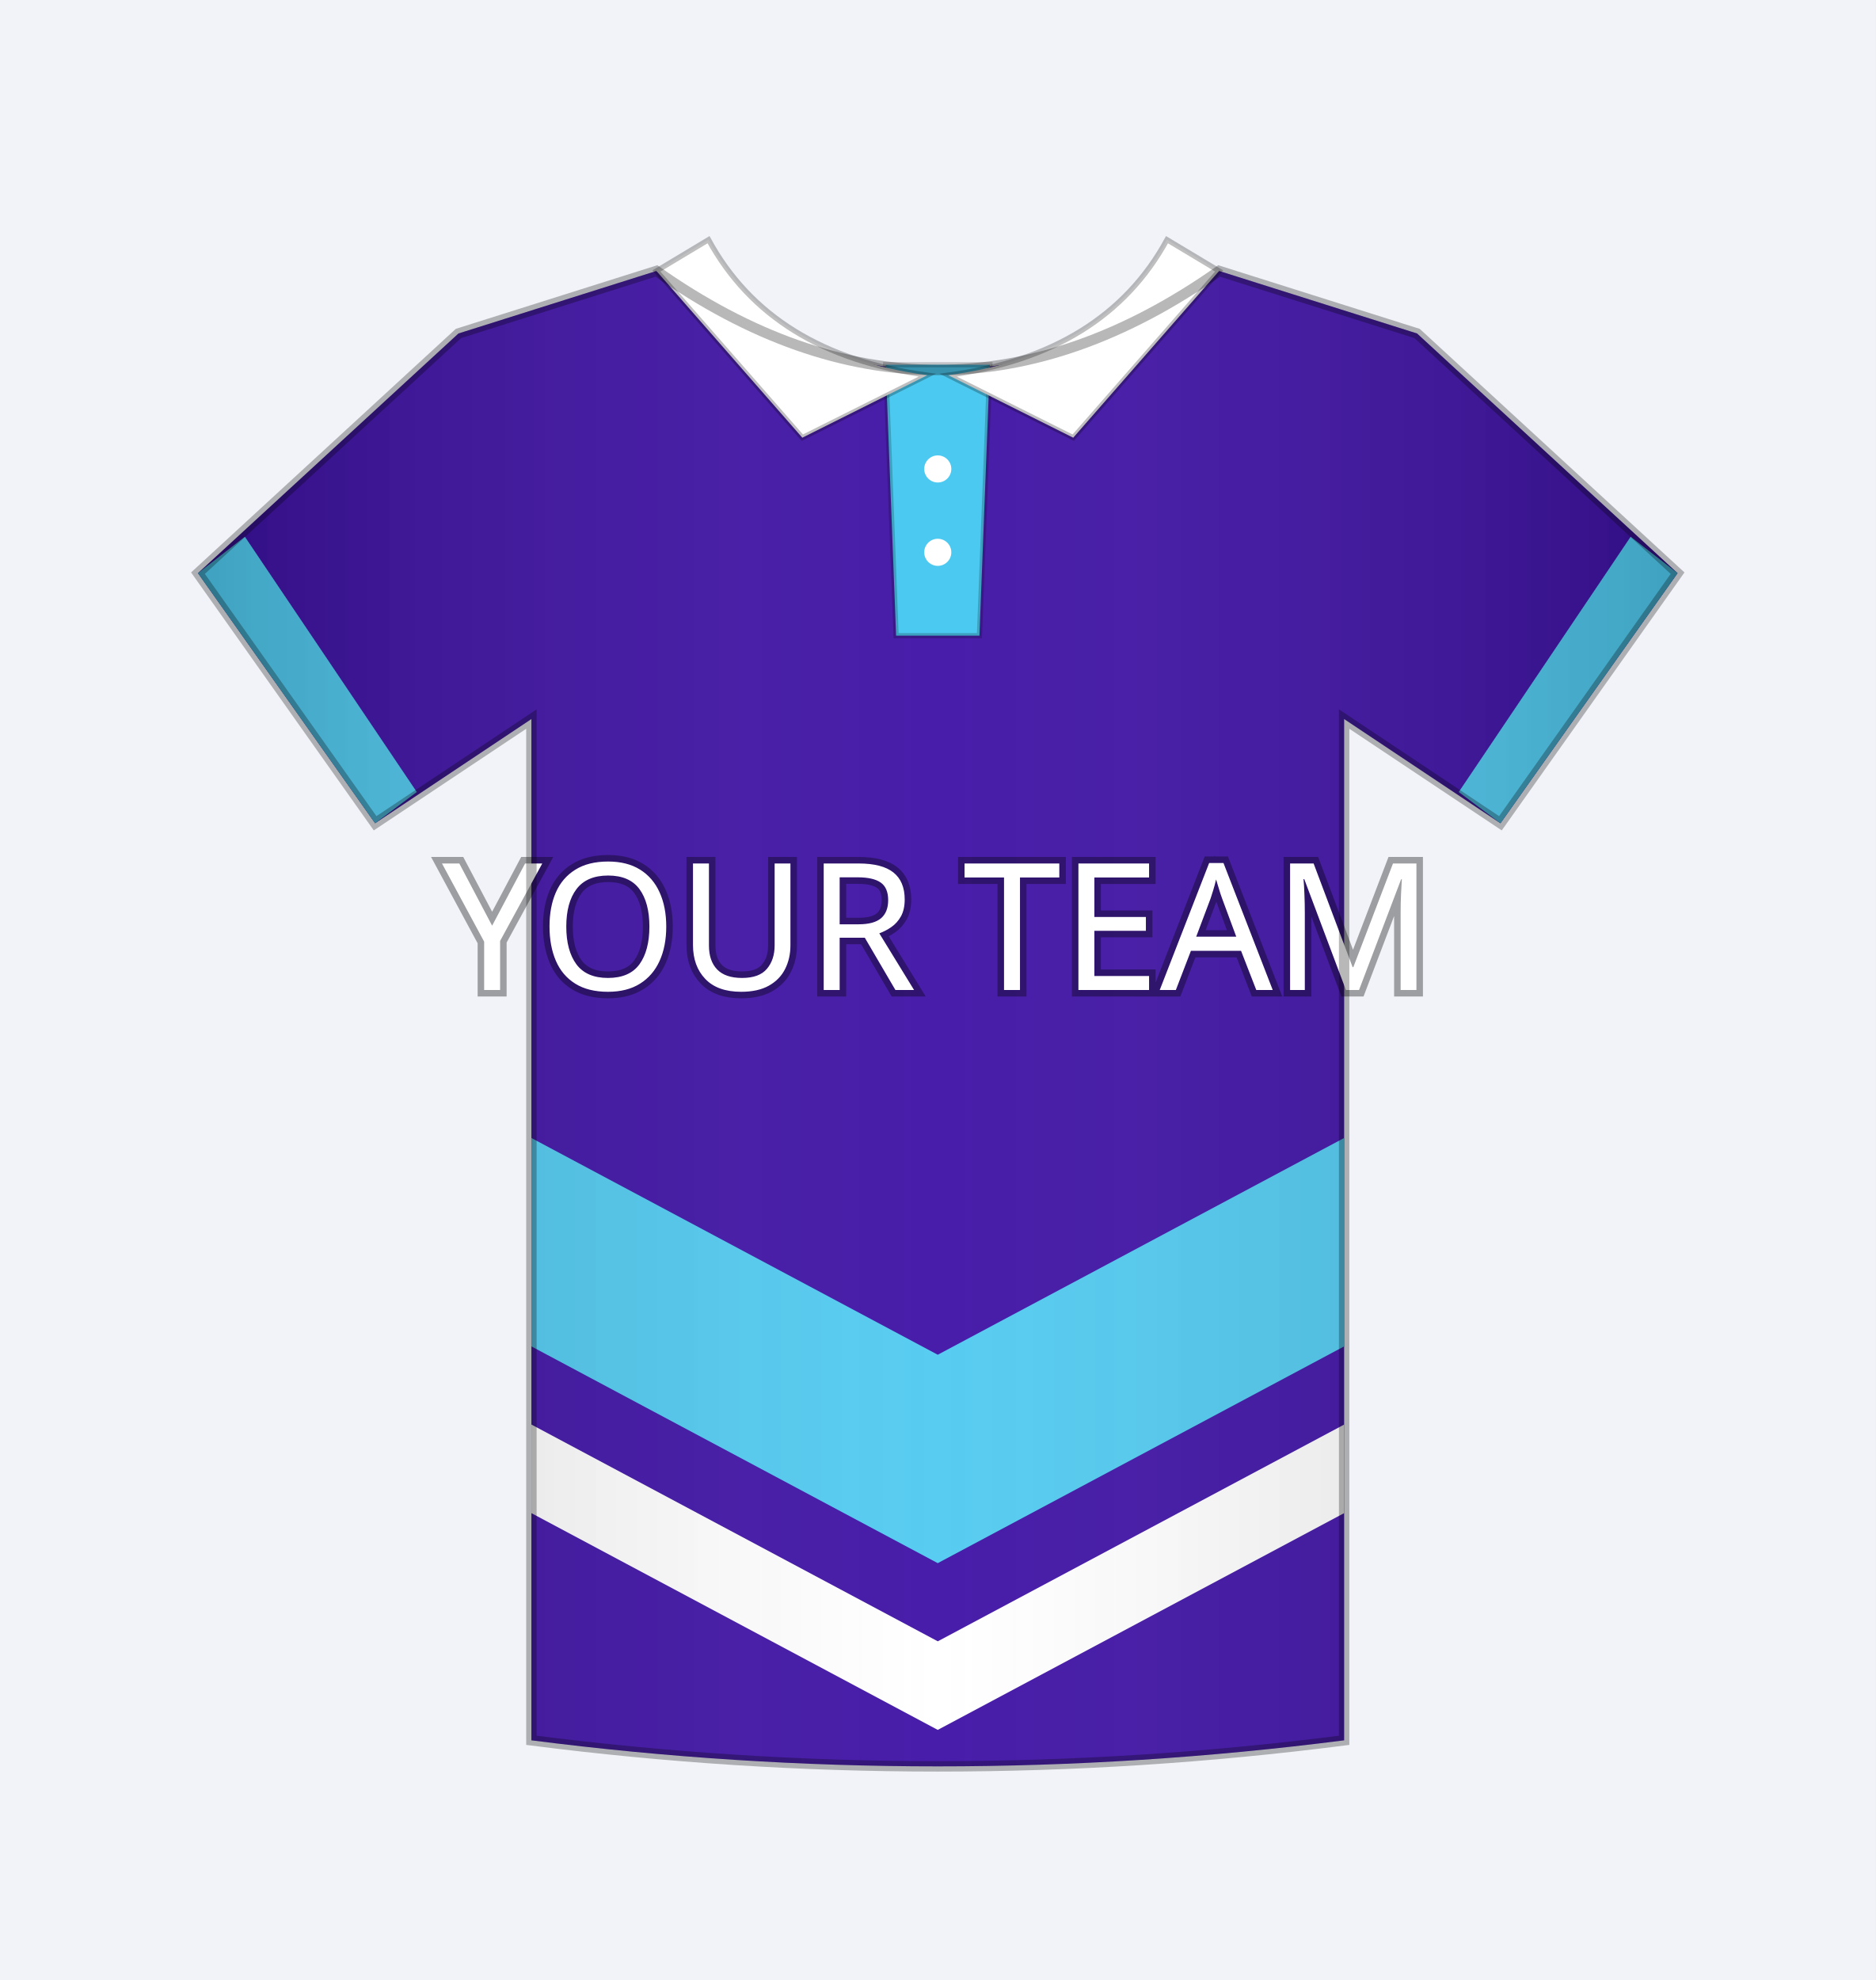
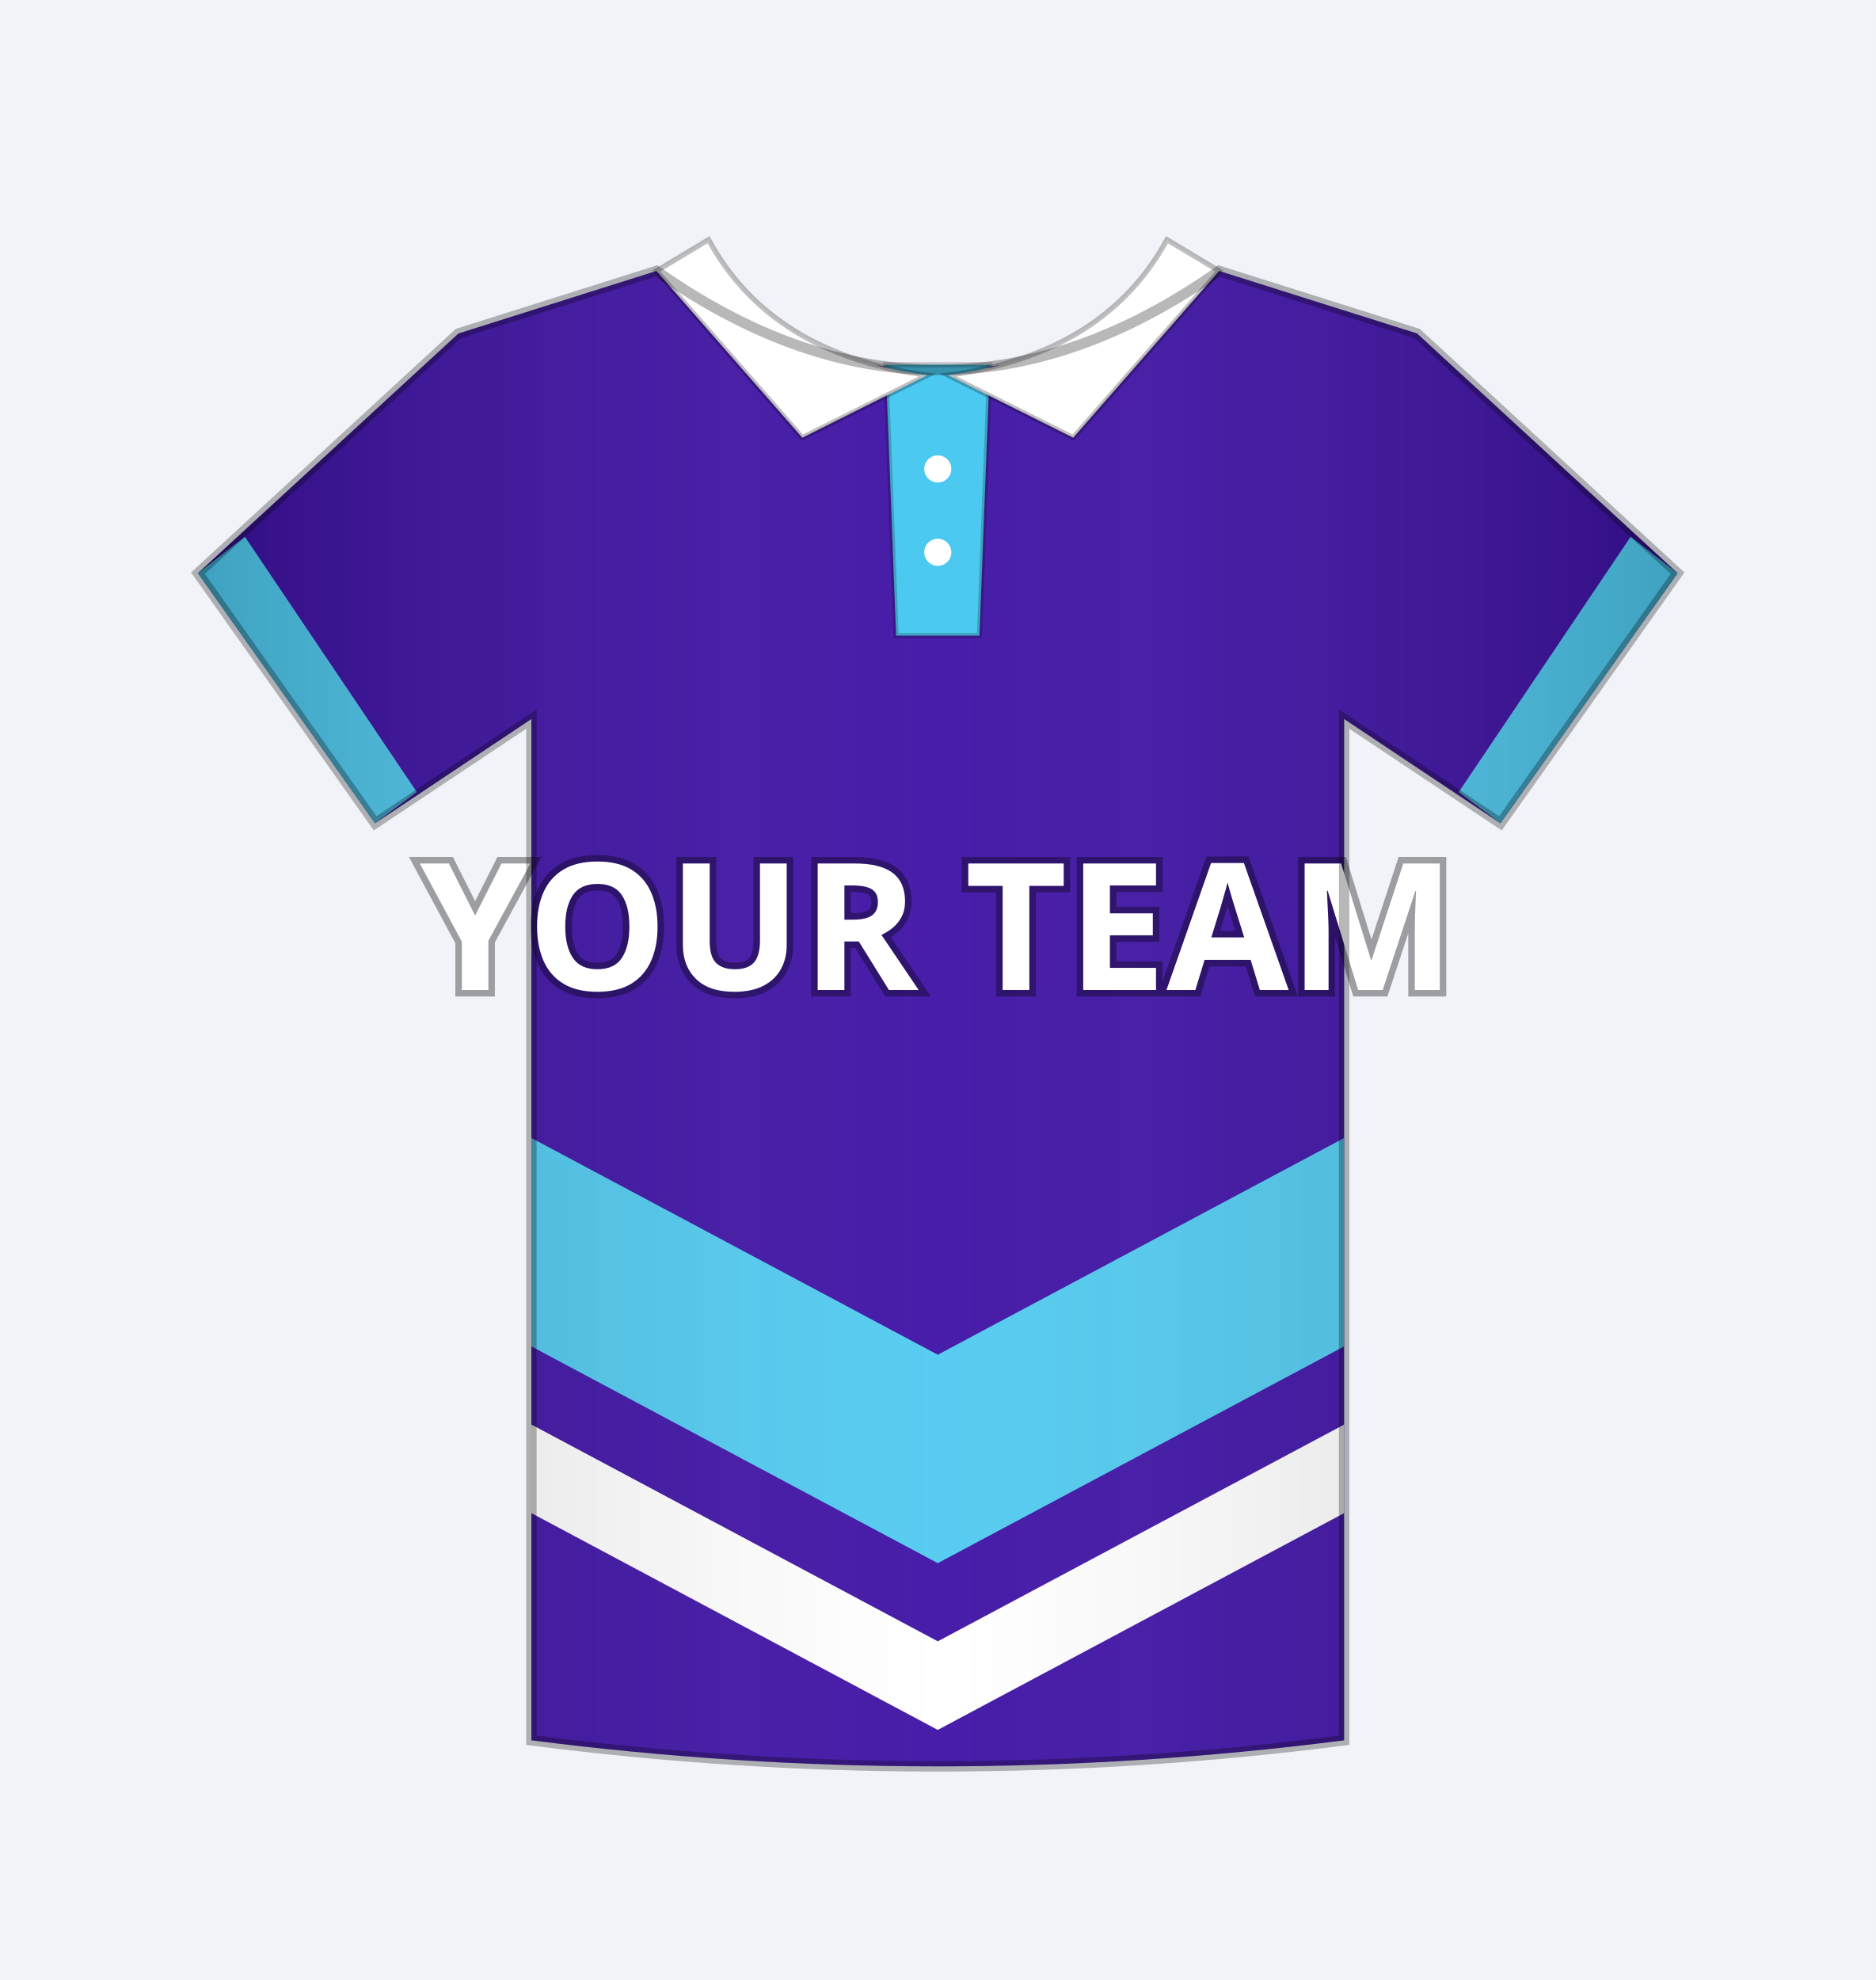
<svg xmlns="http://www.w3.org/2000/svg" viewBox="-30 -30 360 380" width="720" height="760" role="img" aria-label="Jersey front view">
  <rect x="-30" y="-30" width="360" height="380" fill="#f1f3f8" />
  <defs>
-     <clipPath id="j19pvjuc">
+     <clipPath id="j19gb78c">
      <path d="M96 22 L58 34 L8 80 L42 128 L72 108 L72 304 Q150 314 228 304 L228 108 L258 128 L292 80 L242 34 L204 22 Q150 60 96 22 Z" />
    </clipPath>
-     <linearGradient id="j19pvjus" x1="0" y1="0" x2="1" y2="0">
+     <linearGradient id="j19gb78s" x1="0" y1="0" x2="1" y2="0">
      <stop offset="0" stop-color="#000" stop-opacity=".22" />
      <stop offset=".5" stop-color="#fff" stop-opacity=".07" />
      <stop offset="1" stop-color="#000" stop-opacity=".22" />
    </linearGradient>
  </defs>
-   <g clip-path="url(#j19pvjuc)">
+   <g clip-path="url(#j19gb78c)">
    <rect width="300" height="340" fill="#3a0ca3" />
    <path d="M0 150 L150 230 L300 150 L300 190 L150 270 L0 190Z" fill="#4cc9f0" />
    <path d="M0 205 L150 285 L300 205 L300 222 L150 302 L0 222Z" fill="#ffffff" />
    <path d="M8 80 L42 128 L50 122 L17 73Z" fill="#4cc9f0" />
    <path d="M292 80 L258 128 L250 122 L283 73Z" fill="#4cc9f0" />
-     <rect width="300" height="340" fill="url(#j19pvjus)" />
+     <rect width="300" height="340" fill="url(#j19gb78s)" />
  </g>
  <path d="M140 40 L160 40 L158 92 L142 92Z" fill="#4cc9f0" stroke="rgba(0,0,0,.2)" />
  <circle cx="150" cy="60" r="2.6" fill="#ffffff" />
  <circle cx="150" cy="76" r="2.6" fill="#ffffff" />
  <path d="M96 22 L124 54 L148 42 Q118 38 106 16Z" fill="#ffffff" stroke="rgba(0,0,0,.25)" />
  <path d="M204 22 L176 54 L152 42 Q182 38 194 16Z" fill="#ffffff" stroke="rgba(0,0,0,.25)" />
-   <text x="150" y="160" font-size="34.0" font-family="Bebas Neue,Impact,Arial Narrow,sans-serif" text-anchor="middle" fill="#ffffff" stroke="rgba(0,0,0,.35)" stroke-width="2.5" paint-order="stroke">YOUR TEAM</text>
+   <text x="150" y="160" font-size="34.0" font-family="Bebas Neue,Impact,Arial Narrow,sans-serif" text-anchor="middle" font-weight="700" fill="#ffffff" stroke="rgba(0,0,0,.35)" stroke-width="2.5" paint-order="stroke">YOUR TEAM</text>
  <path d="M96 22 L58 34 L8 80 L42 128 L72 108 L72 304 Q150 314 228 304 L228 108 L258 128 L292 80 L242 34 L204 22 Q150 60 96 22 Z" fill="none" stroke="rgba(0,0,0,.28)" stroke-width="2" />
</svg>
